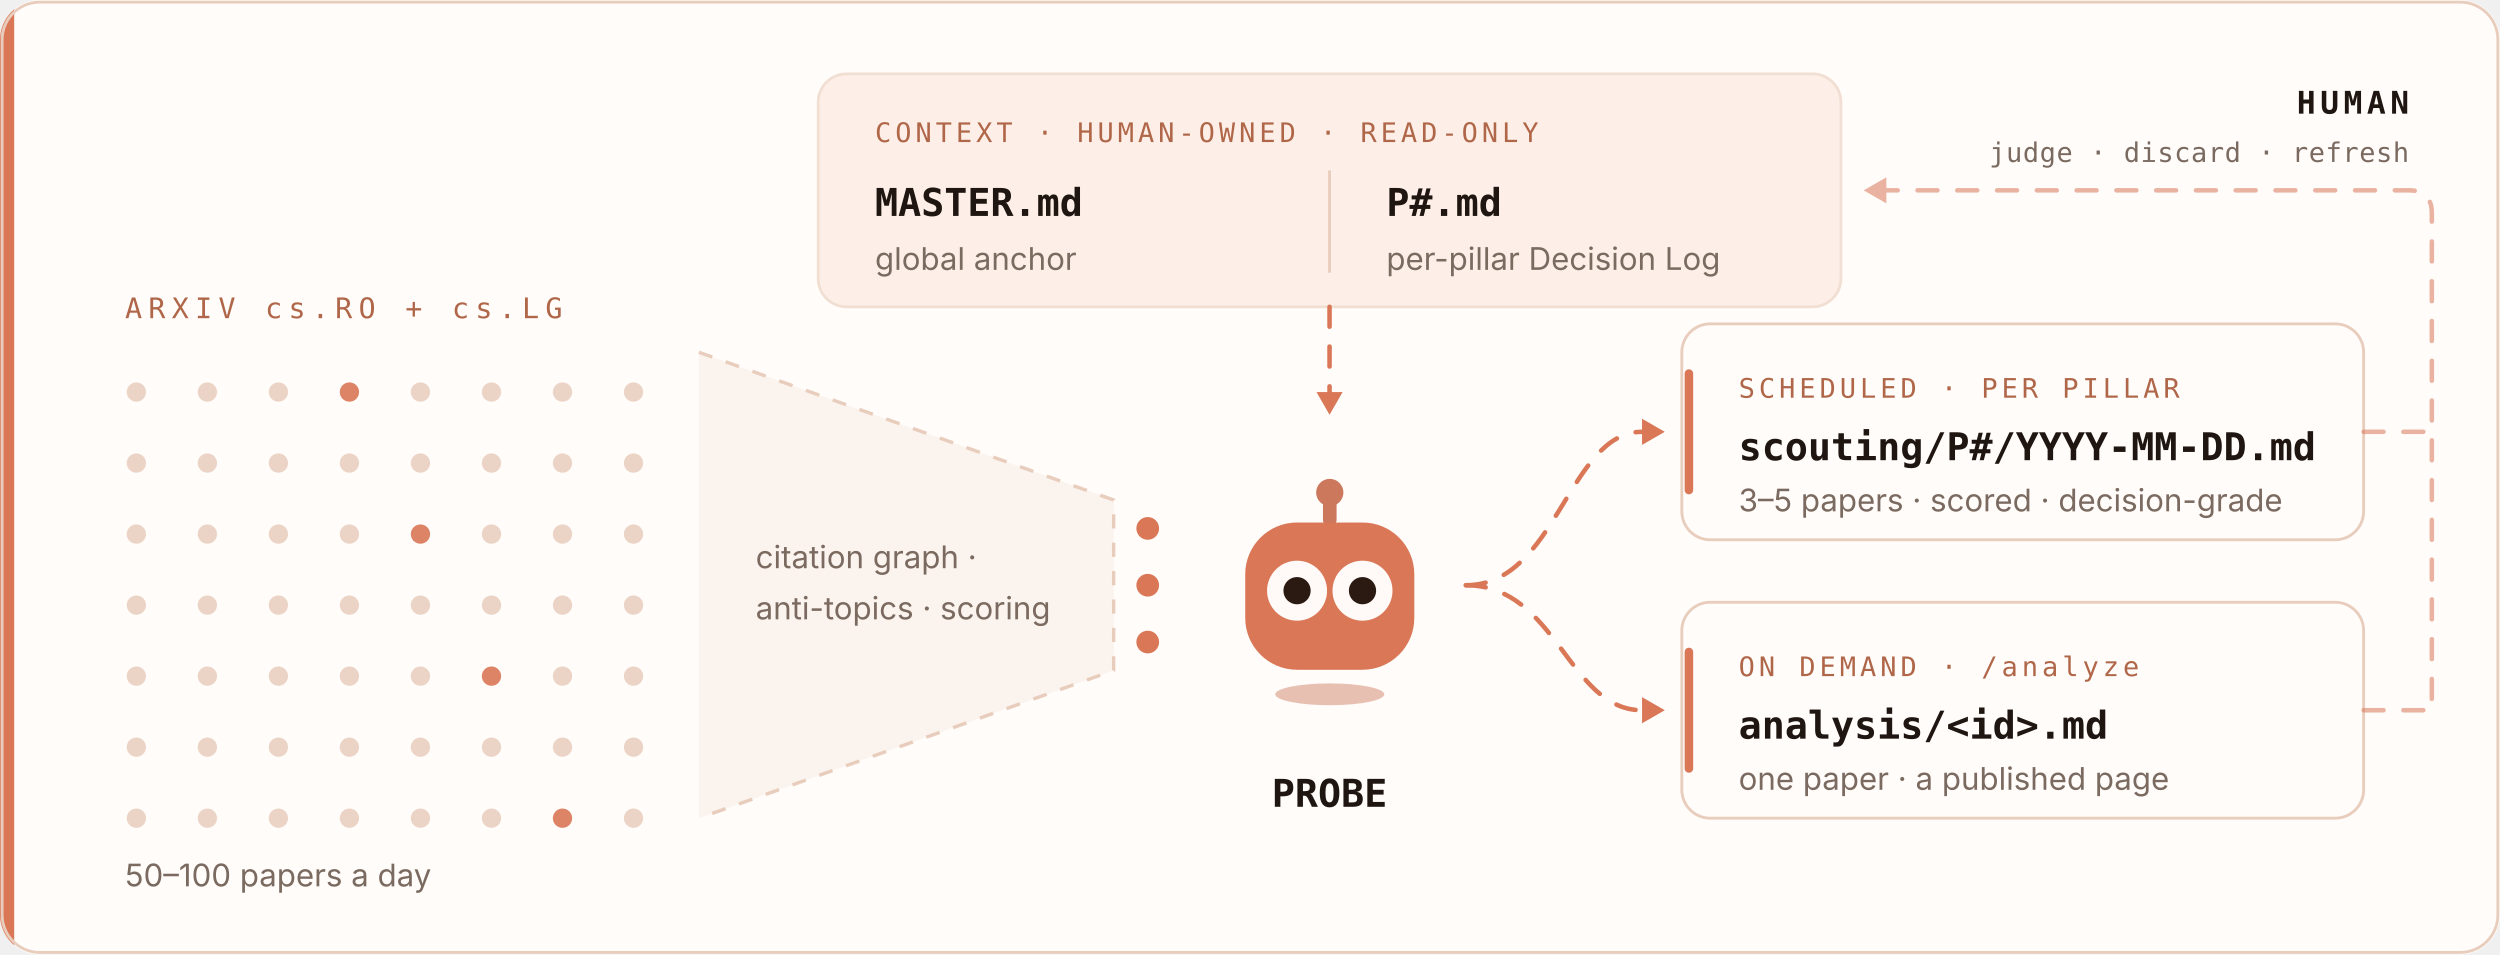
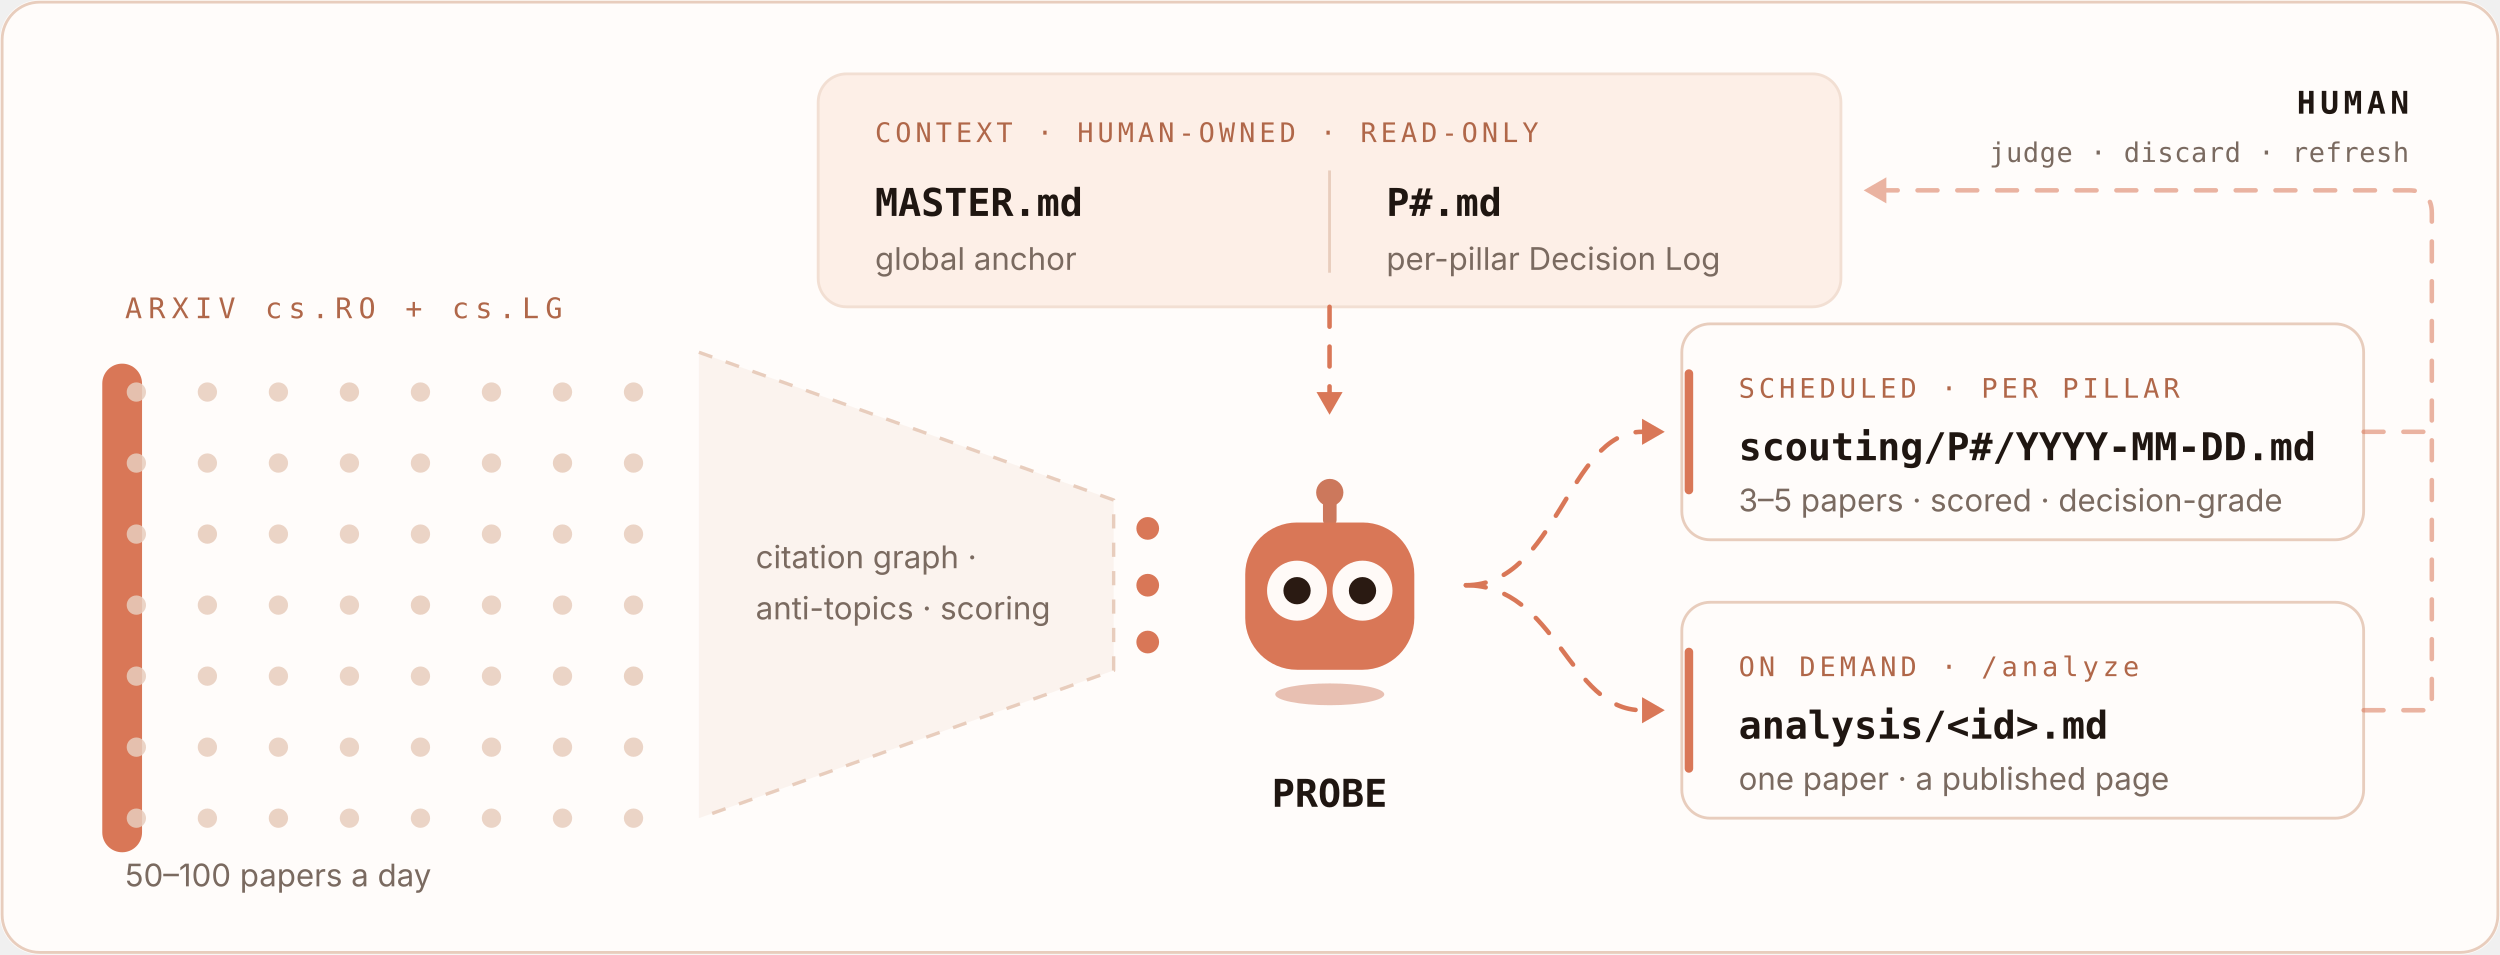
- <svg xmlns="http://www.w3.org/2000/svg" width="880" height="336" viewBox="0 0 880 336" role="img" aria-label="PROBE funnel — arXiv in, 3–5 decision-grade papers out">
+ <svg xmlns="http://www.w3.org/2000/svg" width="880" height="336" viewBox="0 0 880 336" role="img" aria-label="PROBE pipeline — arXiv in, scouting and analysis out">
  <style>
    .hull   { fill: #D97757; }
    .iris   { fill: #FFFAF7; }
    .pupil  { fill: #2A1A12; }
    .stalk  { stroke: #CC785C; stroke-width: 5; stroke-linecap: round; fill: none; }
    .beacon { fill: #CC785C; }
    .wave   { fill: none; stroke: #CC785C; stroke-width: 2.6;
              stroke-linecap: round; opacity: 0; }
    .shadow { fill: #CC785C; opacity: .45; }
-     .rig  { animation: bob 3.4s ease-in-out infinite; }
-     .w1   { animation: ping 2.6s ease-in-out infinite; }
-     .w2   { animation: ping 2.6s ease-in-out .34s infinite; }
-     .lid  { animation: blink 5.4s ease-in-out infinite; }
+     .rig    { animation: bob 3.4s ease-in-out infinite; }
+     .w1     { animation: ping 2.6s ease-in-out infinite; }
+     .w2     { animation: ping 2.6s ease-in-out .34s infinite; }
+     .lid    { animation: blink 5.4s ease-in-out infinite; }
    .eL, .eL .lid { transform-origin: 36px 52px; }
    .eR, .eR .lid { transform-origin: 60px 52px; }
    @keyframes bob   { 0%, 100% { transform: translateY(0); } 50% { transform: translateY(-3px); } }
    @keyframes ping  { 0%, 100% { opacity: 0; } 12%, 42% { opacity: .85; } 58% { opacity: 0; } }
    @keyframes blink { 0%, 88%, 100% { transform: scaleY(1); }
                       92% { transform: scaleY(.06); } 96% { transform: scaleY(1); } }
    @keyframes march { to { stroke-dashoffset: -14; } }

    .m    { font-family: ui-monospace, SFMono-Regular, 'SF Mono', Menlo, Consolas, monospace; }
-     .s    { font-family: system-ui, -apple-system, 'Segoe UI', 'Noto Sans KR', sans-serif; }
    .lab  { font-family: ui-monospace, SFMono-Regular, 'SF Mono', Menlo, Consolas, monospace; font-size: 10px; letter-spacing: 2.2px; fill: #B06749; }
+     .tick { font-family: ui-monospace, SFMono-Regular, 'SF Mono', Menlo, Consolas, monospace; font-size: 9.5px; letter-spacing: 1.4px; fill: #B06749; }
    .path { font-family: ui-monospace, SFMono-Regular, 'SF Mono', Menlo, Consolas, monospace; font-size: 13.5px; font-weight: 700; fill: #1F1611; }
    .note { font-family: system-ui, -apple-system, 'Segoe UI', 'Noto Sans KR', sans-serif; font-size: 11px; fill: #7A6A60; }
-     .tick { font-family: ui-monospace, SFMono-Regular, 'SF Mono', Menlo, Consolas, monospace; font-size: 9.5px; letter-spacing: 1.4px; fill: #B06749; }
    .wire { fill: none; stroke: #D97757; stroke-width: 1.6; stroke-linecap: round;
            stroke-linejoin: round; }
    .flow { stroke-dasharray: 7 7; animation: march 1.1s linear infinite; }
-     .loop { fill: none; stroke: #E8CDBD; stroke-width: 1.4; stroke-linecap: round;
-             stroke-linejoin: round; stroke-dasharray: 3 5; }
    .head { fill: #D97757; }

-     .pin  { fill: #2F6D8C; }
-     .pinh { fill: none; stroke: #FFFCFA; stroke-width: 2.4; }
-     .pinn { font-family: ui-monospace, SFMono-Regular, 'SF Mono', Menlo, Consolas, monospace; font-size: 10px; font-weight: 700; fill: #FFFFFF;
-             text-anchor: middle; }
-     .lead { fill: none; stroke: #2F6D8C; stroke-width: 1.2; opacity: .75; }
+     .d    { fill: #E8CDBD; opacity: .85; }
+     .mk   { fill: #E8CDBD; opacity: .9; }
+     .tv   { fill: #D97757; opacity: 0; }
+     .keep { fill: #D97757; animation: keep 9s linear infinite; }
+     .cull { fill: none; stroke: #7A6A60; stroke-width: 1.5; stroke-linecap: round;
+             opacity: 0; }
+     .scan { animation: scan 9s linear infinite; }
+     @keyframes scan {
+       0%        { transform: translateX(0); opacity: 0; }
+       3%        { opacity: .11; }
+       30%       { transform: translateX(196px); opacity: .11; }
+       34%, 100% { transform: translateX(196px); opacity: 0; }
+     }
+     @keyframes keep {
+       0%, 34%   { opacity: 1; }
+       40%, 100% { opacity: 0; }
+     }
+     #m0 { animation: mark0 9s linear infinite; }
+     @keyframes mark0 {
+       0%, 4.6%        { fill: #E8CDBD; transform: scale(1); }
+       6.1%      { fill: #D97757; transform: scale(1.9); }
+       10.6%        { fill: #D97757; transform: scale(1); }
+       34%           { fill: #D97757; transform: scale(1); }
+       39%, 100% { fill: #E8CDBD; transform: scale(1); }
+     }
+     #t0 { animation: trav0 9s ease-in-out infinite; }
+     @keyframes trav0 {
+       0%, 34%        { transform: translate(0, 0) scale(1); opacity: 0; }
+       35%        { transform: translate(0, 0) scale(1); opacity: 1; }
+       58%           { transform: translate(331px, -2px) scale(1.6); opacity: 1; }
+       62%, 100% { transform: translate(331px, -2px) scale(1.18); opacity: 1; }
+     }
+     #m1 { animation: mark1 9s linear infinite; }
+     @keyframes mark1 {
+       0%, 8.4%        { fill: #E8CDBD; transform: scale(1); }
+       9.9%      { fill: #D97757; transform: scale(1.9); }
+       14.4%        { fill: #D97757; transform: scale(1); }
+       36%           { fill: #D97757; transform: scale(1); }
+       41%, 100% { fill: #E8CDBD; transform: scale(1); }
+     }
+     #t1 { animation: trav1 9s ease-in-out infinite; }
+     @keyframes trav1 {
+       0%, 36%  { transform: translate(0, 0) scale(1); opacity: 0; }
+       37%  { transform: translate(0, 0) scale(1); opacity: 1; }
+       50%       { transform: translate(168px, -45px) scale(1); opacity: 1; }
+       58%, 100% { transform: translate(199px, -53px) scale(.35); opacity: 0; }
+     }
+     #x1 { animation: cull1 9s linear infinite; }
+     @keyframes cull1 {
+       0%, 50%       { opacity: 0; transform: scale(.6); }
+       53%       { opacity: .75; transform: scale(1); }
+       61%, 100% { opacity: 0; transform: scale(1.3); }
+     }
+     #m2 { animation: mark2 9s linear infinite; }
+     @keyframes mark2 {
+       0%, 12.2%        { fill: #E8CDBD; transform: scale(1); }
+       13.7%      { fill: #D97757; transform: scale(1.9); }
+       18.2%        { fill: #D97757; transform: scale(1); }
+       38%           { fill: #D97757; transform: scale(1); }
+       43%, 100% { fill: #E8CDBD; transform: scale(1); }
+     }
+     #t2 { animation: trav2 9s ease-in-out infinite; }
+     @keyframes trav2 {
+       0%, 38%  { transform: translate(0, 0) scale(1); opacity: 0; }
+       39%  { transform: translate(0, 0) scale(1); opacity: 1; }
+       52%       { transform: translate(118px, 29px) scale(1); opacity: 1; }
+       60%, 100% { transform: translate(139px, 34px) scale(.35); opacity: 0; }
+     }
+     #x2 { animation: cull2 9s linear infinite; }
+     @keyframes cull2 {
+       0%, 52%       { opacity: 0; transform: scale(.6); }
+       55%       { opacity: .75; transform: scale(1); }
+       63%, 100% { opacity: 0; transform: scale(1.3); }
+     }
+     #m3 { animation: mark3 9s linear infinite; }
+     @keyframes mark3 {
+       0%, 16.1%        { fill: #E8CDBD; transform: scale(1); }
+       17.6%      { fill: #D97757; transform: scale(1.9); }
+       22.1%        { fill: #D97757; transform: scale(1); }
+       40%           { fill: #D97757; transform: scale(1); }
+       45%, 100% { fill: #E8CDBD; transform: scale(1); }
+     }
+     #t3 { animation: trav3 9s ease-in-out infinite; }
+     @keyframes trav3 {
+       0%, 40%        { transform: translate(0, 0) scale(1); opacity: 0; }
+       41%        { transform: translate(0, 0) scale(1); opacity: 1; }
+       62%           { transform: translate(256px, -7px) scale(1.6); opacity: 1; }
+       66%, 100% { transform: translate(256px, -7px) scale(1.18); opacity: 1; }
+     }
+     #m4 { animation: mark4 9s linear infinite; }
+     @keyframes mark4 {
+       0%, 23.7%        { fill: #E8CDBD; transform: scale(1); }
+       25.2%      { fill: #D97757; transform: scale(1.9); }
+       29.7%        { fill: #D97757; transform: scale(1); }
+       42%           { fill: #D97757; transform: scale(1); }
+       47%, 100% { fill: #E8CDBD; transform: scale(1); }
+     }
+     #t4 { animation: trav4 9s ease-in-out infinite; }
+     @keyframes trav4 {
+       0%, 42%  { transform: translate(0, 0) scale(1); opacity: 0; }
+       43%  { transform: translate(0, 0) scale(1); opacity: 1; }
+       56%       { transform: translate(82px, 17px) scale(1); opacity: 1; }
+       64%, 100% { transform: translate(97px, 20px) scale(.35); opacity: 0; }
+     }
+     #x4 { animation: cull4 9s linear infinite; }
+     @keyframes cull4 {
+       0%, 56%       { opacity: 0; transform: scale(.6); }
+       59%       { opacity: .75; transform: scale(1); }
+       67%, 100% { opacity: 0; transform: scale(1.3); }
+     }
+     #m5 { animation: mark5 9s linear infinite; }
+     @keyframes mark5 {
+       0%, 27.6%        { fill: #E8CDBD; transform: scale(1); }
+       29.1%      { fill: #D97757; transform: scale(1.9); }
+       33.6%        { fill: #D97757; transform: scale(1); }
+       44%           { fill: #D97757; transform: scale(1); }
+       49%, 100% { fill: #E8CDBD; transform: scale(1); }
+     }
+     #t5 { animation: trav5 9s ease-in-out infinite; }
+     @keyframes trav5 {
+       0%, 44%        { transform: translate(0, 0) scale(1); opacity: 0; }
+       45%        { transform: translate(0, 0) scale(1); opacity: 1; }
+       66%           { transform: translate(181px, -12px) scale(1.6); opacity: 1; }
+       70%, 100% { transform: translate(181px, -12px) scale(1.18); opacity: 1; }
+     }

    @media (prefers-reduced-motion: reduce) {
-       .rig, .lid, .wave, .flow, .pulse { animation: none; }
+       .rig, .lid, .wave, .flow { animation: none; }
      .wave { opacity: .5; }
+       .scan, .tv, .cull { display: none; }
+       .mk, .keep { animation: none; }
+       .mk { fill: #D97757; }
+       .keep { opacity: 1; }
    }
  </style>
-   <defs>
-     <clipPath id="frame">
-       <rect x="0" y="0" width="880" height="336" rx="14" />
-     </clipPath>
-   </defs>
  <rect width="880" height="336" rx="14" fill="#FFFCFA" />
-   <g clip-path="url(#frame)">
-     <rect width="5" height="336" fill="#D97757" />
-   </g>
  <rect x=".75" y=".75" width="878.5" height="334.5" rx="13.25" fill="none" stroke="#E8CDBD" />
  <rect x="288" y="26" width="360" height="82" rx="10" fill="#FDEFE7" stroke="#F2DFD3" />
  <text class="tick" x="308" y="50">CONTEXT · HUMAN-OWNED · READ-ONLY</text>
  <path d="M468 60 V96" stroke="#E8CDBD" stroke-width="1" />
  <text class="path" x="308" y="76" font-size="13">MASTER.md</text>
  <text class="note" x="308" y="95">global anchor</text>
  <text class="path" x="488" y="76" font-size="13">P#.md</text>
  <text class="note" x="488" y="95">per-pillar Decision Log</text>
  <path class="wire flow" d="M468 108 V138" />
  <path class="head" d="M468 146 l-4.6 -8 h9.2 z" />
  <text class="lab" x="44" y="112">ARXIV cs.RO + cs.LG</text>
-   <circle cx="48" cy="138" r="3.4" fill="#E8CDBD" opacity=".85" />
-   <circle cx="73" cy="138" r="3.4" fill="#E8CDBD" opacity=".85" />
-   <circle cx="98" cy="138" r="3.4" fill="#E8CDBD" opacity=".85" />
-   <circle cx="123" cy="138" r="3.4" fill="#D97757" opacity=".9" />
-   <circle cx="148" cy="138" r="3.4" fill="#E8CDBD" opacity=".85" />
-   <circle cx="173" cy="138" r="3.4" fill="#E8CDBD" opacity=".85" />
-   <circle cx="198" cy="138" r="3.4" fill="#E8CDBD" opacity=".85" />
-   <circle cx="223" cy="138" r="3.4" fill="#E8CDBD" opacity=".85" />
-   <circle cx="48" cy="163" r="3.4" fill="#E8CDBD" opacity=".85" />
-   <circle cx="73" cy="163" r="3.4" fill="#E8CDBD" opacity=".85" />
-   <circle cx="98" cy="163" r="3.4" fill="#E8CDBD" opacity=".85" />
-   <circle cx="123" cy="163" r="3.4" fill="#E8CDBD" opacity=".85" />
-   <circle cx="148" cy="163" r="3.4" fill="#E8CDBD" opacity=".85" />
-   <circle cx="173" cy="163" r="3.4" fill="#E8CDBD" opacity=".85" />
-   <circle cx="198" cy="163" r="3.4" fill="#E8CDBD" opacity=".85" />
-   <circle cx="223" cy="163" r="3.4" fill="#E8CDBD" opacity=".85" />
-   <circle cx="48" cy="188" r="3.4" fill="#E8CDBD" opacity=".85" />
-   <circle cx="73" cy="188" r="3.4" fill="#E8CDBD" opacity=".85" />
-   <circle cx="98" cy="188" r="3.4" fill="#E8CDBD" opacity=".85" />
-   <circle cx="123" cy="188" r="3.4" fill="#E8CDBD" opacity=".85" />
-   <circle cx="148" cy="188" r="3.4" fill="#D97757" opacity=".9" />
-   <circle cx="173" cy="188" r="3.4" fill="#E8CDBD" opacity=".85" />
-   <circle cx="198" cy="188" r="3.4" fill="#E8CDBD" opacity=".85" />
-   <circle cx="223" cy="188" r="3.4" fill="#E8CDBD" opacity=".85" />
-   <circle cx="48" cy="213" r="3.4" fill="#E8CDBD" opacity=".85" />
-   <circle cx="73" cy="213" r="3.4" fill="#E8CDBD" opacity=".85" />
-   <circle cx="98" cy="213" r="3.4" fill="#E8CDBD" opacity=".85" />
-   <circle cx="123" cy="213" r="3.4" fill="#E8CDBD" opacity=".85" />
-   <circle cx="148" cy="213" r="3.4" fill="#E8CDBD" opacity=".85" />
-   <circle cx="173" cy="213" r="3.4" fill="#E8CDBD" opacity=".85" />
-   <circle cx="198" cy="213" r="3.4" fill="#E8CDBD" opacity=".85" />
-   <circle cx="223" cy="213" r="3.4" fill="#E8CDBD" opacity=".85" />
-   <circle cx="48" cy="238" r="3.4" fill="#E8CDBD" opacity=".85" />
-   <circle cx="73" cy="238" r="3.4" fill="#E8CDBD" opacity=".85" />
-   <circle cx="98" cy="238" r="3.4" fill="#E8CDBD" opacity=".85" />
-   <circle cx="123" cy="238" r="3.4" fill="#E8CDBD" opacity=".85" />
-   <circle cx="148" cy="238" r="3.4" fill="#E8CDBD" opacity=".85" />
-   <circle cx="173" cy="238" r="3.4" fill="#D97757" opacity=".9" />
-   <circle cx="198" cy="238" r="3.4" fill="#E8CDBD" opacity=".85" />
-   <circle cx="223" cy="238" r="3.4" fill="#E8CDBD" opacity=".85" />
-   <circle cx="48" cy="263" r="3.4" fill="#E8CDBD" opacity=".85" />
-   <circle cx="73" cy="263" r="3.4" fill="#E8CDBD" opacity=".85" />
-   <circle cx="98" cy="263" r="3.4" fill="#E8CDBD" opacity=".85" />
-   <circle cx="123" cy="263" r="3.4" fill="#E8CDBD" opacity=".85" />
-   <circle cx="148" cy="263" r="3.4" fill="#E8CDBD" opacity=".85" />
-   <circle cx="173" cy="263" r="3.4" fill="#E8CDBD" opacity=".85" />
-   <circle cx="198" cy="263" r="3.4" fill="#E8CDBD" opacity=".85" />
-   <circle cx="223" cy="263" r="3.4" fill="#E8CDBD" opacity=".85" />
-   <circle cx="48" cy="288" r="3.4" fill="#E8CDBD" opacity=".85" />
-   <circle cx="73" cy="288" r="3.4" fill="#E8CDBD" opacity=".85" />
-   <circle cx="98" cy="288" r="3.4" fill="#E8CDBD" opacity=".85" />
-   <circle cx="123" cy="288" r="3.4" fill="#E8CDBD" opacity=".85" />
-   <circle cx="148" cy="288" r="3.4" fill="#E8CDBD" opacity=".85" />
-   <circle cx="173" cy="288" r="3.4" fill="#E8CDBD" opacity=".85" />
-   <circle cx="198" cy="288" r="3.4" fill="#D97757" opacity=".9" />
-   <circle cx="223" cy="288" r="3.4" fill="#E8CDBD" opacity=".85" />
+   <rect class="scan" x="36" y="128" width="14" height="172" rx="7" fill="#D97757" />
+   <circle class="d" cx="48" cy="138" r="3.4" />
+   <circle class="d" cx="73" cy="138" r="3.4" />
+   <circle class="d" cx="98" cy="138" r="3.4" />
+   <circle class="d" cx="148" cy="138" r="3.4" />
+   <circle class="d" cx="173" cy="138" r="3.4" />
+   <circle class="d" cx="198" cy="138" r="3.4" />
+   <circle class="d" cx="223" cy="138" r="3.4" />
+   <circle class="d" cx="48" cy="163" r="3.4" />
+   <circle class="d" cx="73" cy="163" r="3.4" />
+   <circle class="d" cx="98" cy="163" r="3.4" />
+   <circle class="d" cx="123" cy="163" r="3.4" />
+   <circle class="d" cx="148" cy="163" r="3.4" />
+   <circle class="d" cx="173" cy="163" r="3.4" />
+   <circle class="d" cx="223" cy="163" r="3.4" />
+   <circle class="d" cx="48" cy="188" r="3.4" />
+   <circle class="d" cx="98" cy="188" r="3.4" />
+   <circle class="d" cx="123" cy="188" r="3.4" />
+   <circle class="d" cx="148" cy="188" r="3.4" />
+   <circle class="d" cx="173" cy="188" r="3.4" />
+   <circle class="d" cx="198" cy="188" r="3.4" />
+   <circle class="d" cx="223" cy="188" r="3.4" />
+   <circle class="d" cx="48" cy="213" r="3.4" />
+   <circle class="d" cx="73" cy="213" r="3.4" />
+   <circle class="d" cx="98" cy="213" r="3.4" />
+   <circle class="d" cx="123" cy="213" r="3.4" />
+   <circle class="d" cx="173" cy="213" r="3.4" />
+   <circle class="d" cx="198" cy="213" r="3.4" />
+   <circle class="d" cx="223" cy="213" r="3.4" />
+   <circle class="d" cx="48" cy="238" r="3.4" />
+   <circle class="d" cx="73" cy="238" r="3.4" />
+   <circle class="d" cx="98" cy="238" r="3.4" />
+   <circle class="d" cx="123" cy="238" r="3.4" />
+   <circle class="d" cx="148" cy="238" r="3.4" />
+   <circle class="d" cx="173" cy="238" r="3.4" />
+   <circle class="d" cx="198" cy="238" r="3.4" />
+   <circle class="d" cx="48" cy="263" r="3.4" />
+   <circle class="d" cx="73" cy="263" r="3.4" />
+   <circle class="d" cx="98" cy="263" r="3.4" />
+   <circle class="d" cx="123" cy="263" r="3.4" />
+   <circle class="d" cx="148" cy="263" r="3.4" />
+   <circle class="d" cx="173" cy="263" r="3.4" />
+   <circle class="d" cx="198" cy="263" r="3.4" />
+   <circle class="d" cx="223" cy="263" r="3.4" />
+   <circle class="d" cx="48" cy="288" r="3.4" />
+   <circle class="d" cx="73" cy="288" r="3.4" />
+   <circle class="d" cx="123" cy="288" r="3.4" />
+   <circle class="d" cx="148" cy="288" r="3.4" />
+   <circle class="d" cx="173" cy="288" r="3.4" />
+   <circle class="d" cx="198" cy="288" r="3.4" />
+   <circle class="d" cx="223" cy="288" r="3.4" />
+   <g transform="translate(73 188)">
+     <circle class="mk" id="m0" r="3.4" />
+   </g>
+   <g transform="translate(98 288)">
+     <circle class="mk" id="m1" r="3.4" />
+   </g>
+   <g transform="translate(123 138)">
+     <circle class="mk" id="m2" r="3.4" />
+   </g>
+   <g transform="translate(148 213)">
+     <circle class="mk" id="m3" r="3.4" />
+   </g>
+   <g transform="translate(198 163)">
+     <circle class="mk" id="m4" r="3.4" />
+   </g>
+   <g transform="translate(223 238)">
+     <circle class="mk" id="m5" r="3.4" />
+   </g>
  <text class="note" x="44" y="312" font-size="10.5">50–100 papers a day</text>
  <path d="M246 124 L392 176 V236 L246 288" fill="#FBF3EE" stroke="#E8CDBD" stroke-width="1.2" stroke-dasharray="5 5" stroke-linejoin="round" />
  <text class="note" x="266" y="200" font-size="10.5">citation graph ·</text>
  <text class="note" x="266" y="218" font-size="10.5">anti-topics · scoring</text>
-   <circle cx="404" cy="186" r="4" fill="#D97757" />
-   <circle cx="404" cy="206" r="4" fill="#D97757" />
-   <circle cx="404" cy="226" r="4" fill="#D97757" />
+   <circle class="keep" cx="404" cy="186" r="4" />
+   <circle class="keep" cx="404" cy="206" r="4" />
+   <circle class="keep" cx="404" cy="226" r="4" />
+   <g transform="translate(73 188)">
+     <circle class="tv" id="t0" r="3.4" />
+   </g>
+   <g transform="translate(98 288)">
+     <circle class="tv" id="t1" r="3.4" />
+   </g>
+   <g transform="translate(123 138)">
+     <circle class="tv" id="t2" r="3.4" />
+   </g>
+   <g transform="translate(148 213)">
+     <circle class="tv" id="t3" r="3.4" />
+   </g>
+   <g transform="translate(198 163)">
+     <circle class="tv" id="t4" r="3.4" />
+   </g>
+   <g transform="translate(223 238)">
+     <circle class="tv" id="t5" r="3.4" />
+   </g>
+   <g transform="translate(281 239)">
+     <path class="cull" id="x1" d="M-4 -4 L4 4 M-4 4 L4 -4" />
+   </g>
+   <g transform="translate(252 169)">
+     <path class="cull" id="x2" d="M-4 -4 L4 4 M-4 4 L4 -4" />
+   </g>
+   <g transform="translate(288 182)">
+     <path class="cull" id="x4" d="M-4 -4 L4 4 M-4 4 L4 -4" />
+   </g>
  <g transform="translate(422 158) scale(0.96)">
    <ellipse class="shadow" cx="48" cy="90" rx="20" ry="4" />
    <g class="rig">
      <path class="wave w1" d="M41.04 11.12 A8.5 8.5 0 0 1 54.96 11.12" />
      <path class="wave w2" d="M36.94 8.25 A13.5 13.5 0 0 1 59.06 8.25" />
      <path class="stalk" d="M48 26 V19" />
      <circle class="beacon" cx="48" cy="16" r="5" />
      <rect class="hull" x="17" y="27" width="62" height="54" rx="19" />
      <g class="eye eL">
        <g class="lid">
          <circle class="iris" cx="36" cy="52" r="11" />
          <circle class="pupil" cx="36" cy="52" r="5" />
        </g>
      </g>
      <g class="eye eR">
        <g class="lid">
          <circle class="iris" cx="60" cy="52" r="11" />
          <circle class="pupil" cx="60" cy="52" r="5" />
        </g>
      </g>
    </g>
  </g>
  <text class="path" x="468" y="284" text-anchor="middle" font-size="14">PROBE</text>
  <path class="wire flow" d="M516 206 C548 206, 552 152, 578 152" />
  <path class="head" d="M586 152 l-8 -4.6 v9.2 z" />
  <path class="wire flow" d="M516 206 C548 206, 552 250, 578 250" />
  <path class="head" d="M586 250 l-8 -4.6 v9.2 z" />
  <rect x="592" y="114" width="240" height="76" rx="10" fill="#FFFCFA" stroke="#E8CDBD" />
  <rect x="593" y="130" width="3" height="44" rx="1.5" fill="#D97757" />
  <text class="tick" x="612" y="140">SCHEDULED · PER PILLAR</text>
  <text class="path" x="612" y="162">scouting/P#/YYYY-MM-DD.md</text>
  <text class="note" x="612" y="180">3–5 papers · scored · decision-grade</text>
  <rect x="592" y="212" width="240" height="76" rx="10" fill="#FFFCFA" stroke="#E8CDBD" />
  <rect x="593" y="228" width="3" height="44" rx="1.5" fill="#D97757" />
  <text class="tick" x="612" y="238">ON DEMAND · /analyze</text>
  <text class="path" x="612" y="260">analysis/&lt;id&gt;.md</text>
  <text class="note" x="612" y="278">one paper · a published page</text>
+   <text class="m" x="848" y="40" text-anchor="end" font-size="11" font-weight="700" letter-spacing="1.6" fill="#1F1611">HUMAN</text>
+   <text class="m" x="848" y="57" text-anchor="end" font-size="9.5" letter-spacing=".2" fill="#7A6A60">judge · discard · refresh</text>
  <g opacity=".55">
    <path class="wire flow" d="M832 152 H856 M832 250 H856 V75 q0 -8 -8 -8 H664" />
    <path class="head" d="M656 67 l8 -4.6 v9.2 z" />
  </g>
-   <text class="m" x="848" y="40" text-anchor="end" font-size="11" font-weight="700" letter-spacing="1.6" fill="#1F1611">HUMAN</text>
-   <text class="m" x="848" y="57" text-anchor="end" font-size="9.5" letter-spacing=".2" fill="#7A6A60">judge · discard · refresh</text>
</svg>
